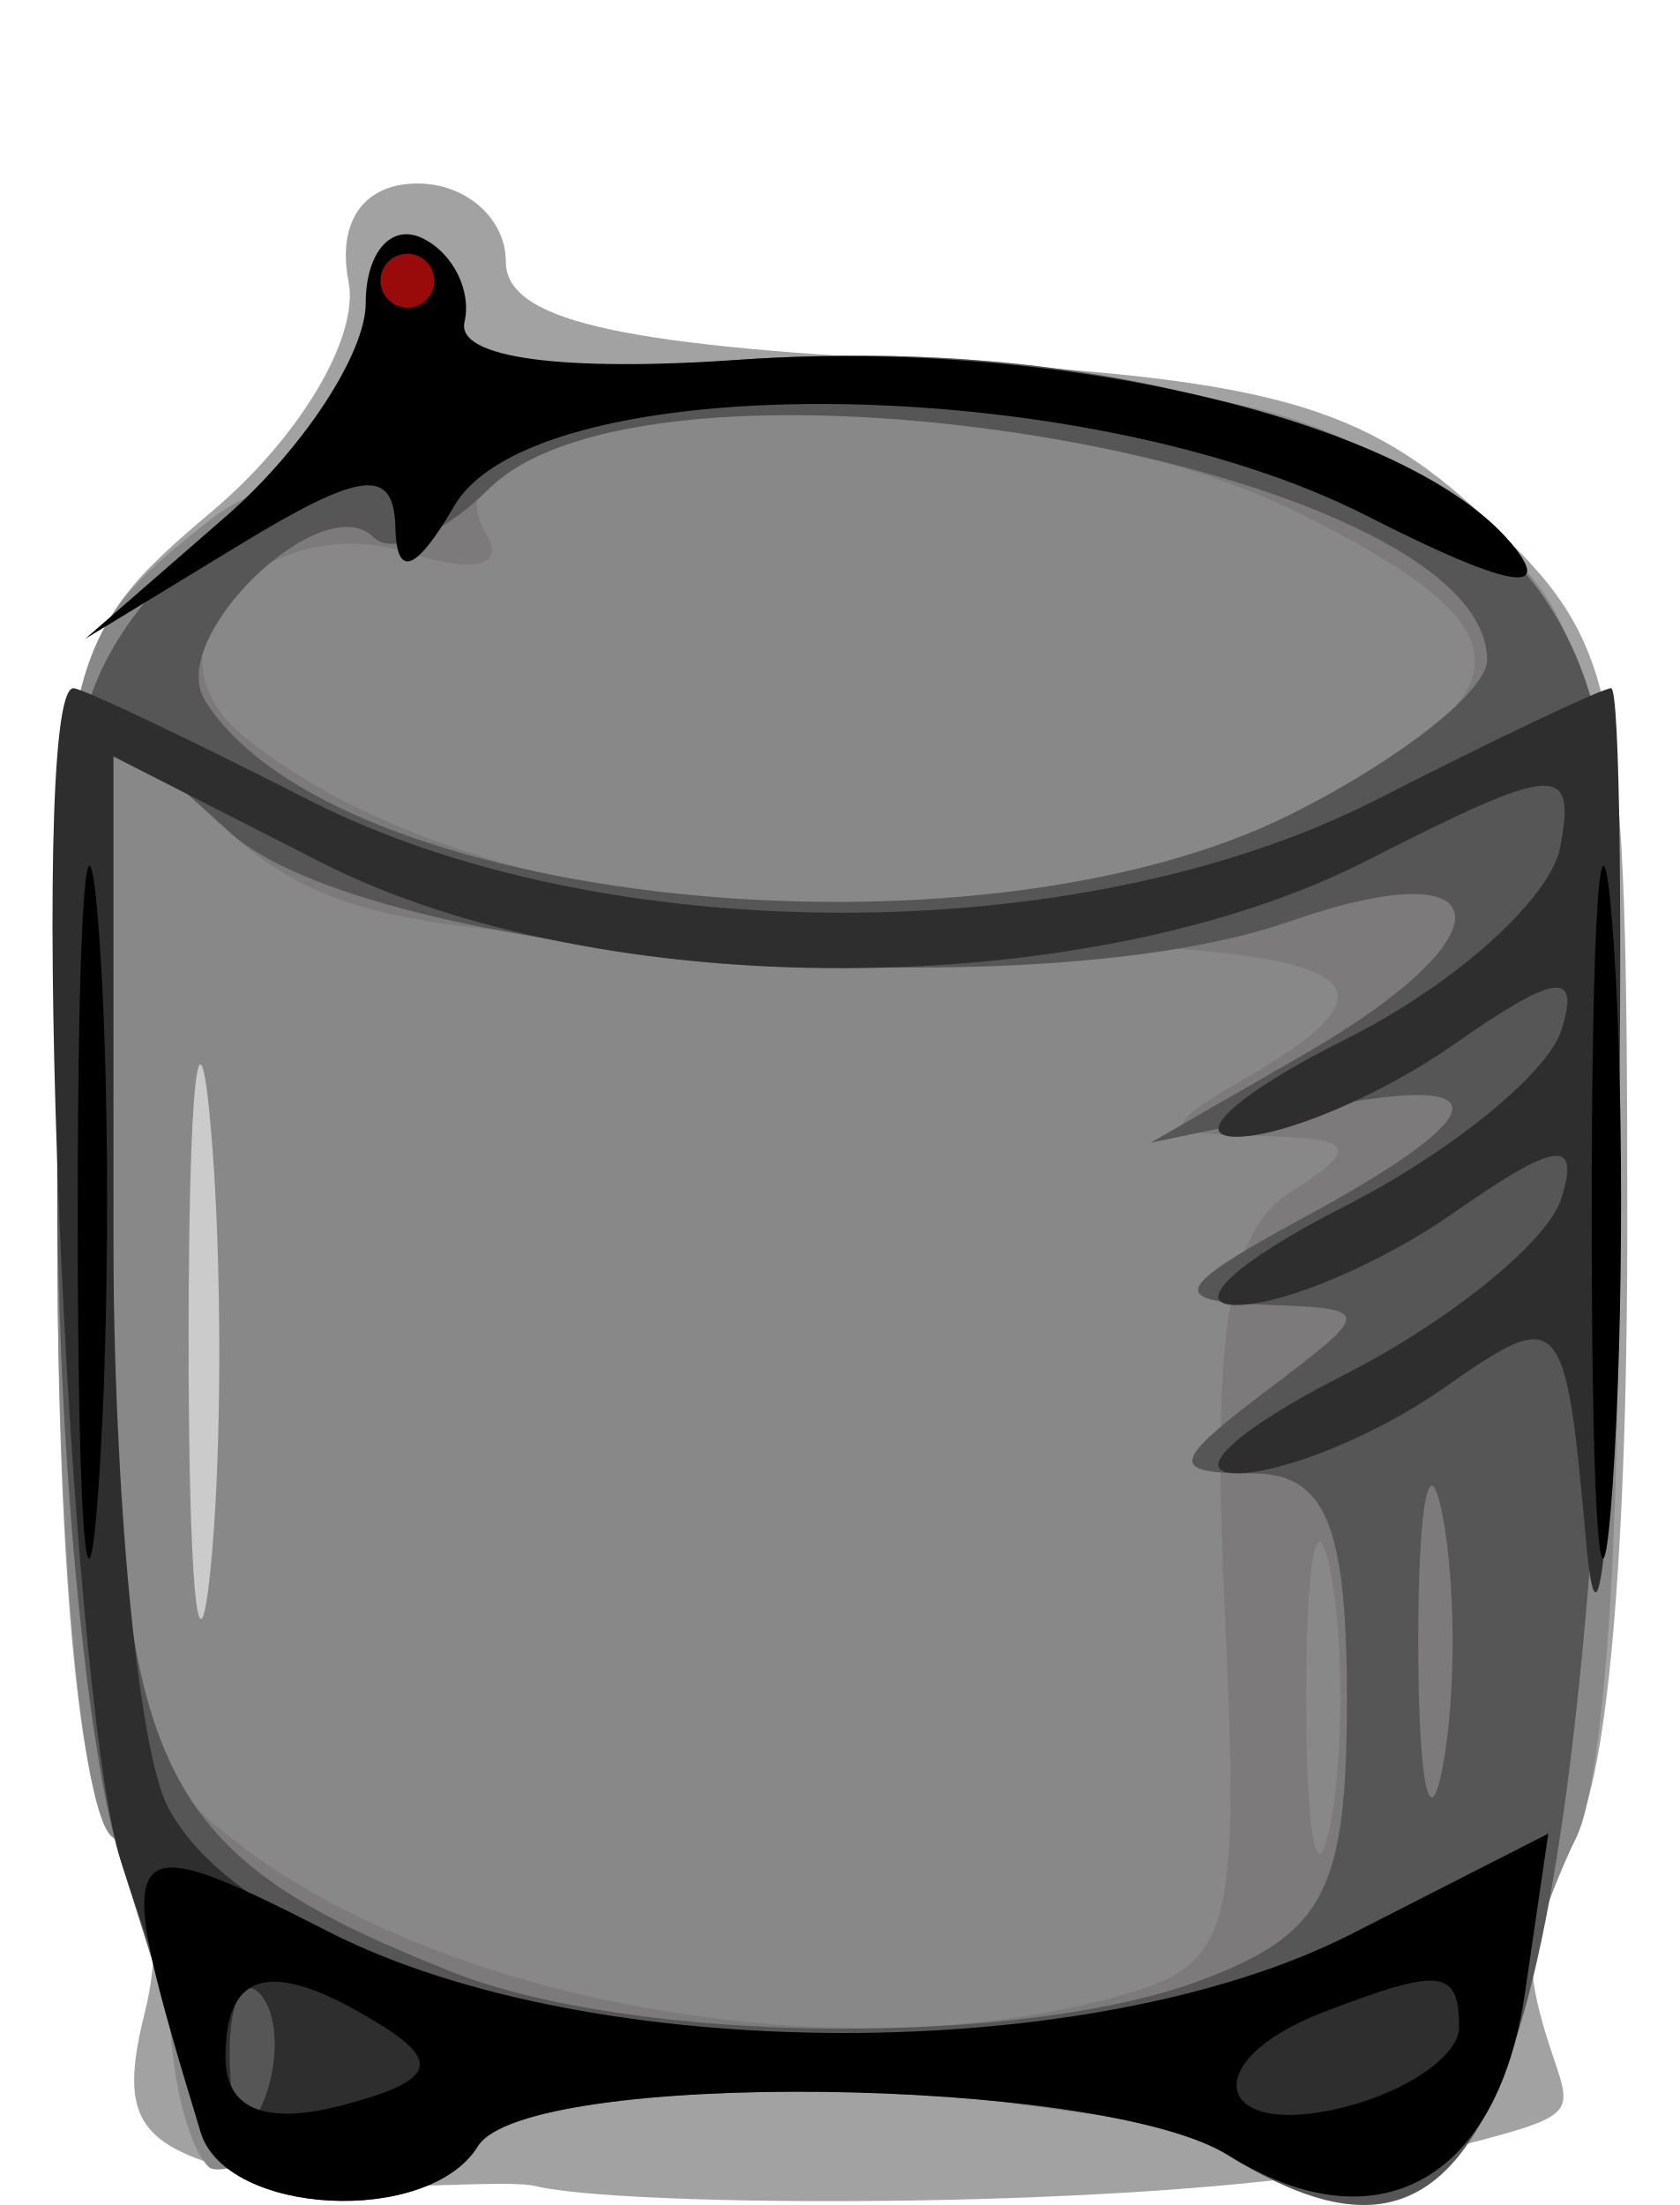
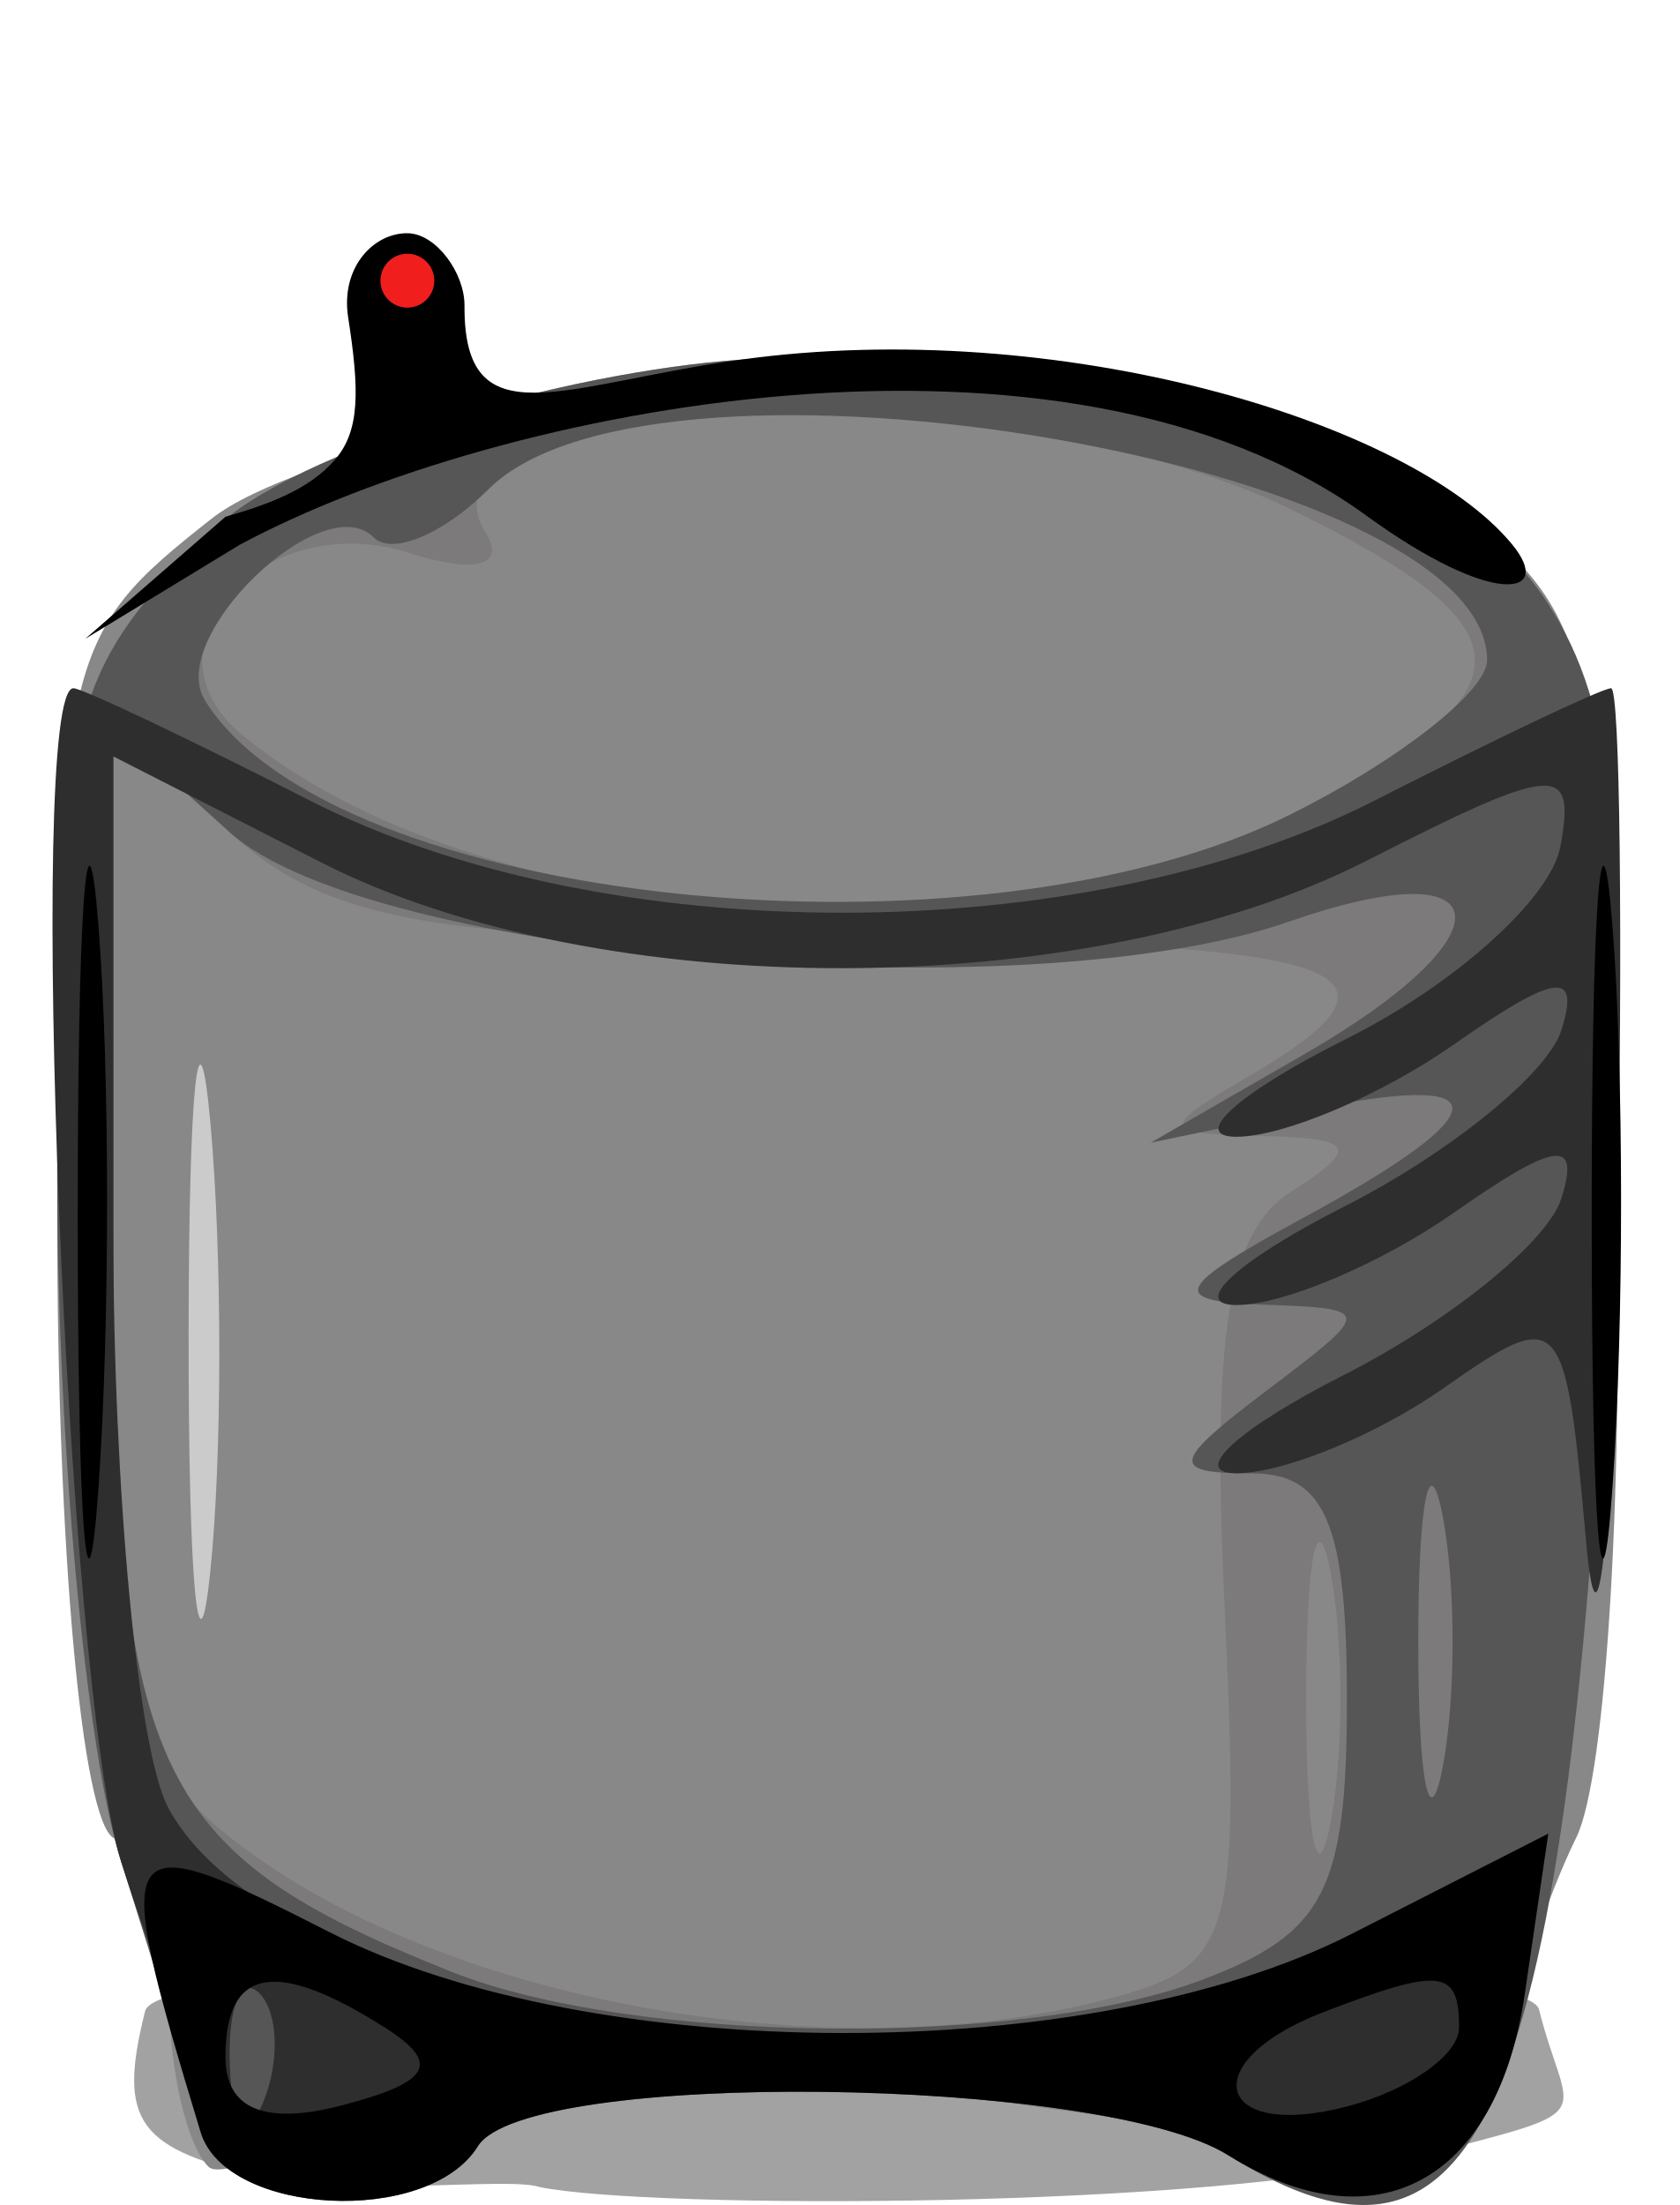
<svg xmlns="http://www.w3.org/2000/svg" width="32" height="42" id="svg13968" version="1.0">
  <defs id="defs13970" />
  <g id="layer1">
    <g id="g11680" transform="matrix(0.175647,0,0,0.175647,-34.68671,-49.2155)">
-       <path id="path2241" d="M 255.971,517.356 C 252.626,516.24 235.655,518.424 226.412,516.384 C 212.353,513.281 210.197,510.321 213.221,498.271 C 215.209,490.349 213.878,482.039 210.262,479.804 C 206.236,477.315 203.688,451.341 203.688,412.785 C 203.688,351.483 204.13,349.454 220.524,335.604 C 230.016,327.585 236.454,316.737 235.282,310.738 C 234.011,304.231 236.922,300.095 242.772,300.095 C 248.034,300.095 252.34,303.901 252.34,308.553 C 252.34,314.812 264.094,317.604 297.566,319.294 C 335.123,321.19 345.436,324.061 358.381,336.222 C 373.149,350.096 373.97,354.157 373.97,413.304 C 373.97,451.488 371.416,477.319 367.396,479.804 C 363.78,482.039 362.43,490.276 364.396,498.11 C 367.503,510.488 371.734,508.724 351.796,513.932 C 329.242,519.824 267.465,519.78 255.971,517.356 z " style="fill:#000000;fill-opacity:0.366" />
+       <path id="path2241" d="M 255.971,517.356 C 252.626,516.24 235.655,518.424 226.412,516.384 C 212.353,513.281 210.197,510.321 213.221,498.271 C 215.209,490.349 362.43,490.276 364.396,498.11 C 367.503,510.488 371.734,508.724 351.796,513.932 C 329.242,519.824 267.465,519.78 255.971,517.356 z " style="fill:#000000;fill-opacity:0.366" />
      <rect ry="30.795" style="fill:#cbcbcb;fill-opacity:1;fill-rule:evenodd;stroke:none;stroke-width:1.25;stroke-linejoin:miter;stroke-miterlimit:4;stroke-dashoffset:0;stroke-opacity:1" id="rect8116" width="11.13" height="74.727" x="214.139" y="383.329" rx="30.795" />
      <path id="path2239" d="M 220.093,515.163 C 217.76,512.829 215.851,504.696 215.851,497.089 C 215.851,489.482 213.114,481.567 209.769,479.499 C 206.348,477.385 203.688,448.162 203.688,412.685 C 203.688,351.146 204.09,349.313 220.412,336.453 C 229.61,329.206 264.613,321.38 291.535,321.38 C 327.876,321.38 339.943,323.862 353.773,334.18 C 370.317,346.523 370.992,349.125 372.688,407.113 C 373.655,440.187 371.743,472.74 368.44,479.454 C 365.137,486.169 361.576,497.136 360.527,503.825 C 358.773,515.016 341.326,502.61 279.553,504.182 C 242.625,505.122 222.426,517.496 220.093,515.163 z M 220.312,402.121 C 219.027,387.817 217.958,398.007 217.936,424.766 C 217.913,451.524 218.965,463.228 220.271,450.773 C 221.578,438.318 221.596,416.425 220.312,402.121 z " style="fill:#888888;fill-opacity:1" />
      <path id="path2237" d="M 219.636,511.628 C 218.499,507.336 214.445,494.053 210.628,482.108 C 206.811,470.164 203.688,436.515 203.688,407.333 C 203.688,357.494 204.702,353.278 220.412,337.828 C 229.61,328.782 258.902,320.513 277.767,319.204 C 317.887,316.419 353.174,327.037 365.299,345.542 L 353.065,514.64 L 289.201,505.784 C 237.604,507.084 221.199,517.522 219.636,511.628 z M 318.074,496.858 C 331.151,493.356 331.989,490.421 330.284,454.119 C 328.902,424.693 330.677,413.736 337.528,409.404 C 344.996,404.683 344.449,403.618 334.44,403.389 C 323.256,403.133 323.133,402.612 332.92,396.912 C 352.833,385.314 343.625,382.195 289.467,382.195 C 244.806,382.195 233.14,380.175 222.571,370.61 L 209.769,359.025 L 209.769,413.758 C 209.769,458.299 211.751,470.218 220.412,477.763 C 242.093,496.65 286.46,505.325 318.074,496.858 z M 341.773,450.612 C 340.323,443.086 339.137,449.244 339.137,464.296 C 339.137,479.347 340.323,485.505 341.773,477.979 C 343.222,470.453 343.222,458.138 341.773,450.612 z M 337.481,368.502 C 364.129,355.19 364.105,348.435 337.36,335.356 C 306.829,320.424 240.52,322.379 250.129,337.927 C 252.384,341.575 249.083,342.451 241.797,340.139 C 225.992,335.123 212.119,350.243 223.705,359.858 C 248.921,380.785 304.449,385.004 337.481,368.502 z " style="fill:#736f6f;fill-opacity:0.585" />
      <path id="path2233" d="M 219.559,511.427 C 218.464,507.246 214.445,494.053 210.628,482.108 C 206.811,470.164 203.688,436.515 203.688,407.333 C 203.688,357.494 204.702,353.278 220.412,337.828 C 229.61,328.782 258.902,320.513 277.767,319.204 C 317.887,316.419 353.174,327.037 365.299,345.542 C 372.814,357.011 374.233,372.037 372.025,416.748 C 367.448,509.445 358.226,531.113 330.676,513.907 C 316.865,505.282 254.491,504.546 249.299,512.948 C 243.944,521.612 221.932,520.486 219.559,511.427 z M 327.963,494.854 C 341.142,489.843 343.562,485.124 343.562,464.446 C 343.562,445.514 341.233,439.97 333.278,439.97 C 324.31,439.97 324.504,438.827 334.798,431.041 C 346.447,422.23 346.442,422.106 334.44,421.675 C 324.12,421.304 324.811,419.863 339.001,412.165 C 360.317,400.601 360.317,396.214 339.001,400.64 L 322.277,404.112 L 339.001,394.48 C 361.569,381.482 360.423,372.068 337.255,380.144 C 308.59,390.137 237.51,384.13 222.379,370.437 L 209.769,359.025 L 209.769,413.758 C 209.769,472.476 213.626,480.928 246.383,493.997 C 266.143,501.881 308.314,502.324 327.963,494.854 z M 353.936,444.531 C 352.486,437.005 351.3,443.162 351.3,458.214 C 351.3,473.266 352.486,479.423 353.936,471.897 C 355.385,464.372 355.385,452.057 353.936,444.531 z M 337.481,368.502 C 349.188,362.654 358.766,355.133 358.766,351.788 C 358.766,330.514 268.622,315.089 250.457,333.254 C 245.599,338.112 239.997,340.458 238.007,338.469 C 232.466,332.928 215.474,349.299 219.689,356.118 C 233.436,378.362 303.086,385.685 337.481,368.502 z " style="fill:#565656" />
      <path id="path2231" d="M 220.989,511.904 C 219.894,507.723 214.445,494.053 210.628,482.108 C 204.724,463.632 200.291,354.829 205.443,354.829 C 206.408,354.829 217.933,360.302 231.055,366.992 C 262.914,383.234 314.744,383.234 346.603,366.992 C 359.724,360.302 371.25,354.829 372.215,354.829 C 373.18,354.829 373.492,381.511 372.907,414.123 C 372.323,446.735 370.795,461.743 369.512,447.475 C 367.242,422.221 366.83,421.777 354.018,430.751 C 346.779,435.821 336.676,439.965 331.567,439.96 C 326.457,439.955 331.692,435.166 343.2,429.318 C 354.708,423.469 365.335,414.853 366.817,410.169 C 368.896,403.598 366.24,403.945 355.183,411.69 C 347.303,417.209 336.676,421.721 331.567,421.716 C 326.457,421.71 331.692,416.921 343.2,411.073 C 354.708,405.225 365.335,396.608 366.817,391.925 C 368.896,385.354 366.24,385.701 355.183,393.445 C 347.303,398.965 336.676,403.476 331.567,403.471 C 326.457,403.466 331.847,398.677 343.544,392.828 C 355.242,386.98 365.664,377.62 366.705,372.027 C 368.408,362.877 366.303,363.029 345.672,373.548 C 315.37,388.997 262.453,389.081 232.34,373.729 L 209.769,362.221 L 209.769,413.658 C 209.769,441.949 212.448,470.101 215.722,476.219 C 229.112,501.238 309.622,511.802 347.887,492.293 L 358.555,496.952 C 355.575,517.256 350.035,522.007 334.012,512.001 C 320.201,503.376 251.155,502.64 245.963,511.041 C 240.609,519.705 223.362,520.963 220.989,511.904 z M 225.607,496.35 C 223.586,494.329 222.148,497.921 222.412,504.332 C 222.704,511.417 224.145,512.858 226.087,508.006 C 227.843,503.616 227.627,498.371 225.607,496.35 z " style="fill:#2e2e2e" />
-       <path id="path2229" d="M 219.241,511.427 C 209.297,478.691 209.86,477.816 233.195,489.713 C 261.665,504.228 315.804,504.324 344.075,489.911 L 365.403,479.037 L 362.844,496.475 C 359.864,516.779 346.699,523.914 330.676,513.907 C 316.865,505.282 254.491,504.546 249.299,512.948 C 243.951,521.601 221.994,520.49 219.241,511.427 z M 239.17,500.034 C 227.352,492.542 221.932,493.556 221.932,503.256 C 221.932,508.93 226.199,510.693 234.609,508.494 C 244.248,505.973 245.341,503.945 239.17,500.034 z M 355.725,500.075 C 355.725,493.717 353.785,493.496 341.019,498.395 C 327.055,503.753 329.2,512.384 343.562,508.628 C 350.252,506.879 355.725,503.03 355.725,500.075 z M 205.909,412.603 C 205.893,379.155 206.901,364.695 208.15,380.471 C 209.398,396.247 209.411,423.614 208.178,441.286 C 206.946,458.959 205.925,446.051 205.909,412.603 z M 370.11,412.603 C 370.094,379.155 371.102,364.695 372.35,380.471 C 373.598,396.247 373.611,423.614 372.379,441.286 C 371.147,458.959 370.125,446.051 370.11,412.603 z M 221.932,336.238 C 230.294,328.961 237.14,318.536 237.144,313.071 C 237.148,307.607 239.885,304.423 243.226,305.997 C 246.566,307.57 248.65,311.675 247.857,315.119 C 246.963,319 258.335,320.553 277.767,319.204 C 312.399,316.8 350.39,325.868 361.433,339.174 C 366.173,344.886 360.858,343.852 345.665,336.106 C 314.993,320.468 255.611,319.843 246.745,335.064 C 242.585,342.207 240.486,342.977 240.362,337.405 C 240.215,330.831 236.697,331.222 223.453,339.286 L 206.728,349.469 L 221.932,336.238 z " style="fill:#000000;fill-opacity:1" />
-       <path transform="matrix(6.081504,0,0,6.081504,-1793.542,-1242.85)" d="M 335.135 255.444 A 0.48 0.48 0 1 1  334.174,255.444 A 0.48 0.48 0 1 1  335.135 255.444 z" id="path2406" style="fill:#990a0a;fill-opacity:1;fill-rule:evenodd;stroke:none;stroke-width:3.862;stroke-linejoin:round;stroke-miterlimit:4;stroke-dashoffset:0;stroke-opacity:1" />
+       <path id="path2229" d="M 219.241,511.427 C 209.297,478.691 209.86,477.816 233.195,489.713 C 261.665,504.228 315.804,504.324 344.075,489.911 L 365.403,479.037 L 362.844,496.475 C 359.864,516.779 346.699,523.914 330.676,513.907 C 316.865,505.282 254.491,504.546 249.299,512.948 C 243.951,521.601 221.994,520.49 219.241,511.427 z M 239.17,500.034 C 227.352,492.542 221.932,493.556 221.932,503.256 C 221.932,508.93 226.199,510.693 234.609,508.494 C 244.248,505.973 245.341,503.945 239.17,500.034 z M 355.725,500.075 C 355.725,493.717 353.785,493.496 341.019,498.395 C 327.055,503.753 329.2,512.384 343.562,508.628 C 350.252,506.879 355.725,503.03 355.725,500.075 z M 205.909,412.603 C 205.893,379.155 206.901,364.695 208.15,380.471 C 209.398,396.247 209.411,423.614 208.178,441.286 C 206.946,458.959 205.925,446.051 205.909,412.603 z M 370.11,412.603 C 370.094,379.155 371.102,364.695 372.35,380.471 C 373.598,396.247 373.611,423.614 372.379,441.286 C 371.147,458.959 370.125,446.051 370.11,412.603 z M 221.932,336.238 C 226.717,334.849 231,333.272 233.784,330.077 C 236.567,326.883 236.453,322.452 235.238,314.596 C 234.403,309.196 238.009,305.43 241.701,305.488 C 244.787,305.537 247.877,309.806 247.857,313.34 C 247.772,328.006 258.435,321.89 277.767,319.204 C 312.152,314.426 350.39,325.868 361.433,339.174 C 366.173,344.886 359.46,346.132 345.665,336.106 C 312.96,312.335 251.693,324.106 223.453,339.286 L 206.728,349.469 L 221.932,336.238 z " style="fill:#000000;fill-opacity:1" />
+       <path transform="matrix(6.081504,0,0,6.081504,-1793.542,-1242.85)" d="M 335.135 255.444 A 0.48 0.48 0 1 1  334.174,255.444 A 0.48 0.48 0 1 1  335.135 255.444 z" id="path2406" style="fill:#f11e1e;fill-opacity:1;fill-rule:evenodd;stroke:none;stroke-width:3.862;stroke-linejoin:round;stroke-miterlimit:4;stroke-dashoffset:0;stroke-opacity:1" />
    </g>
  </g>
</svg>
